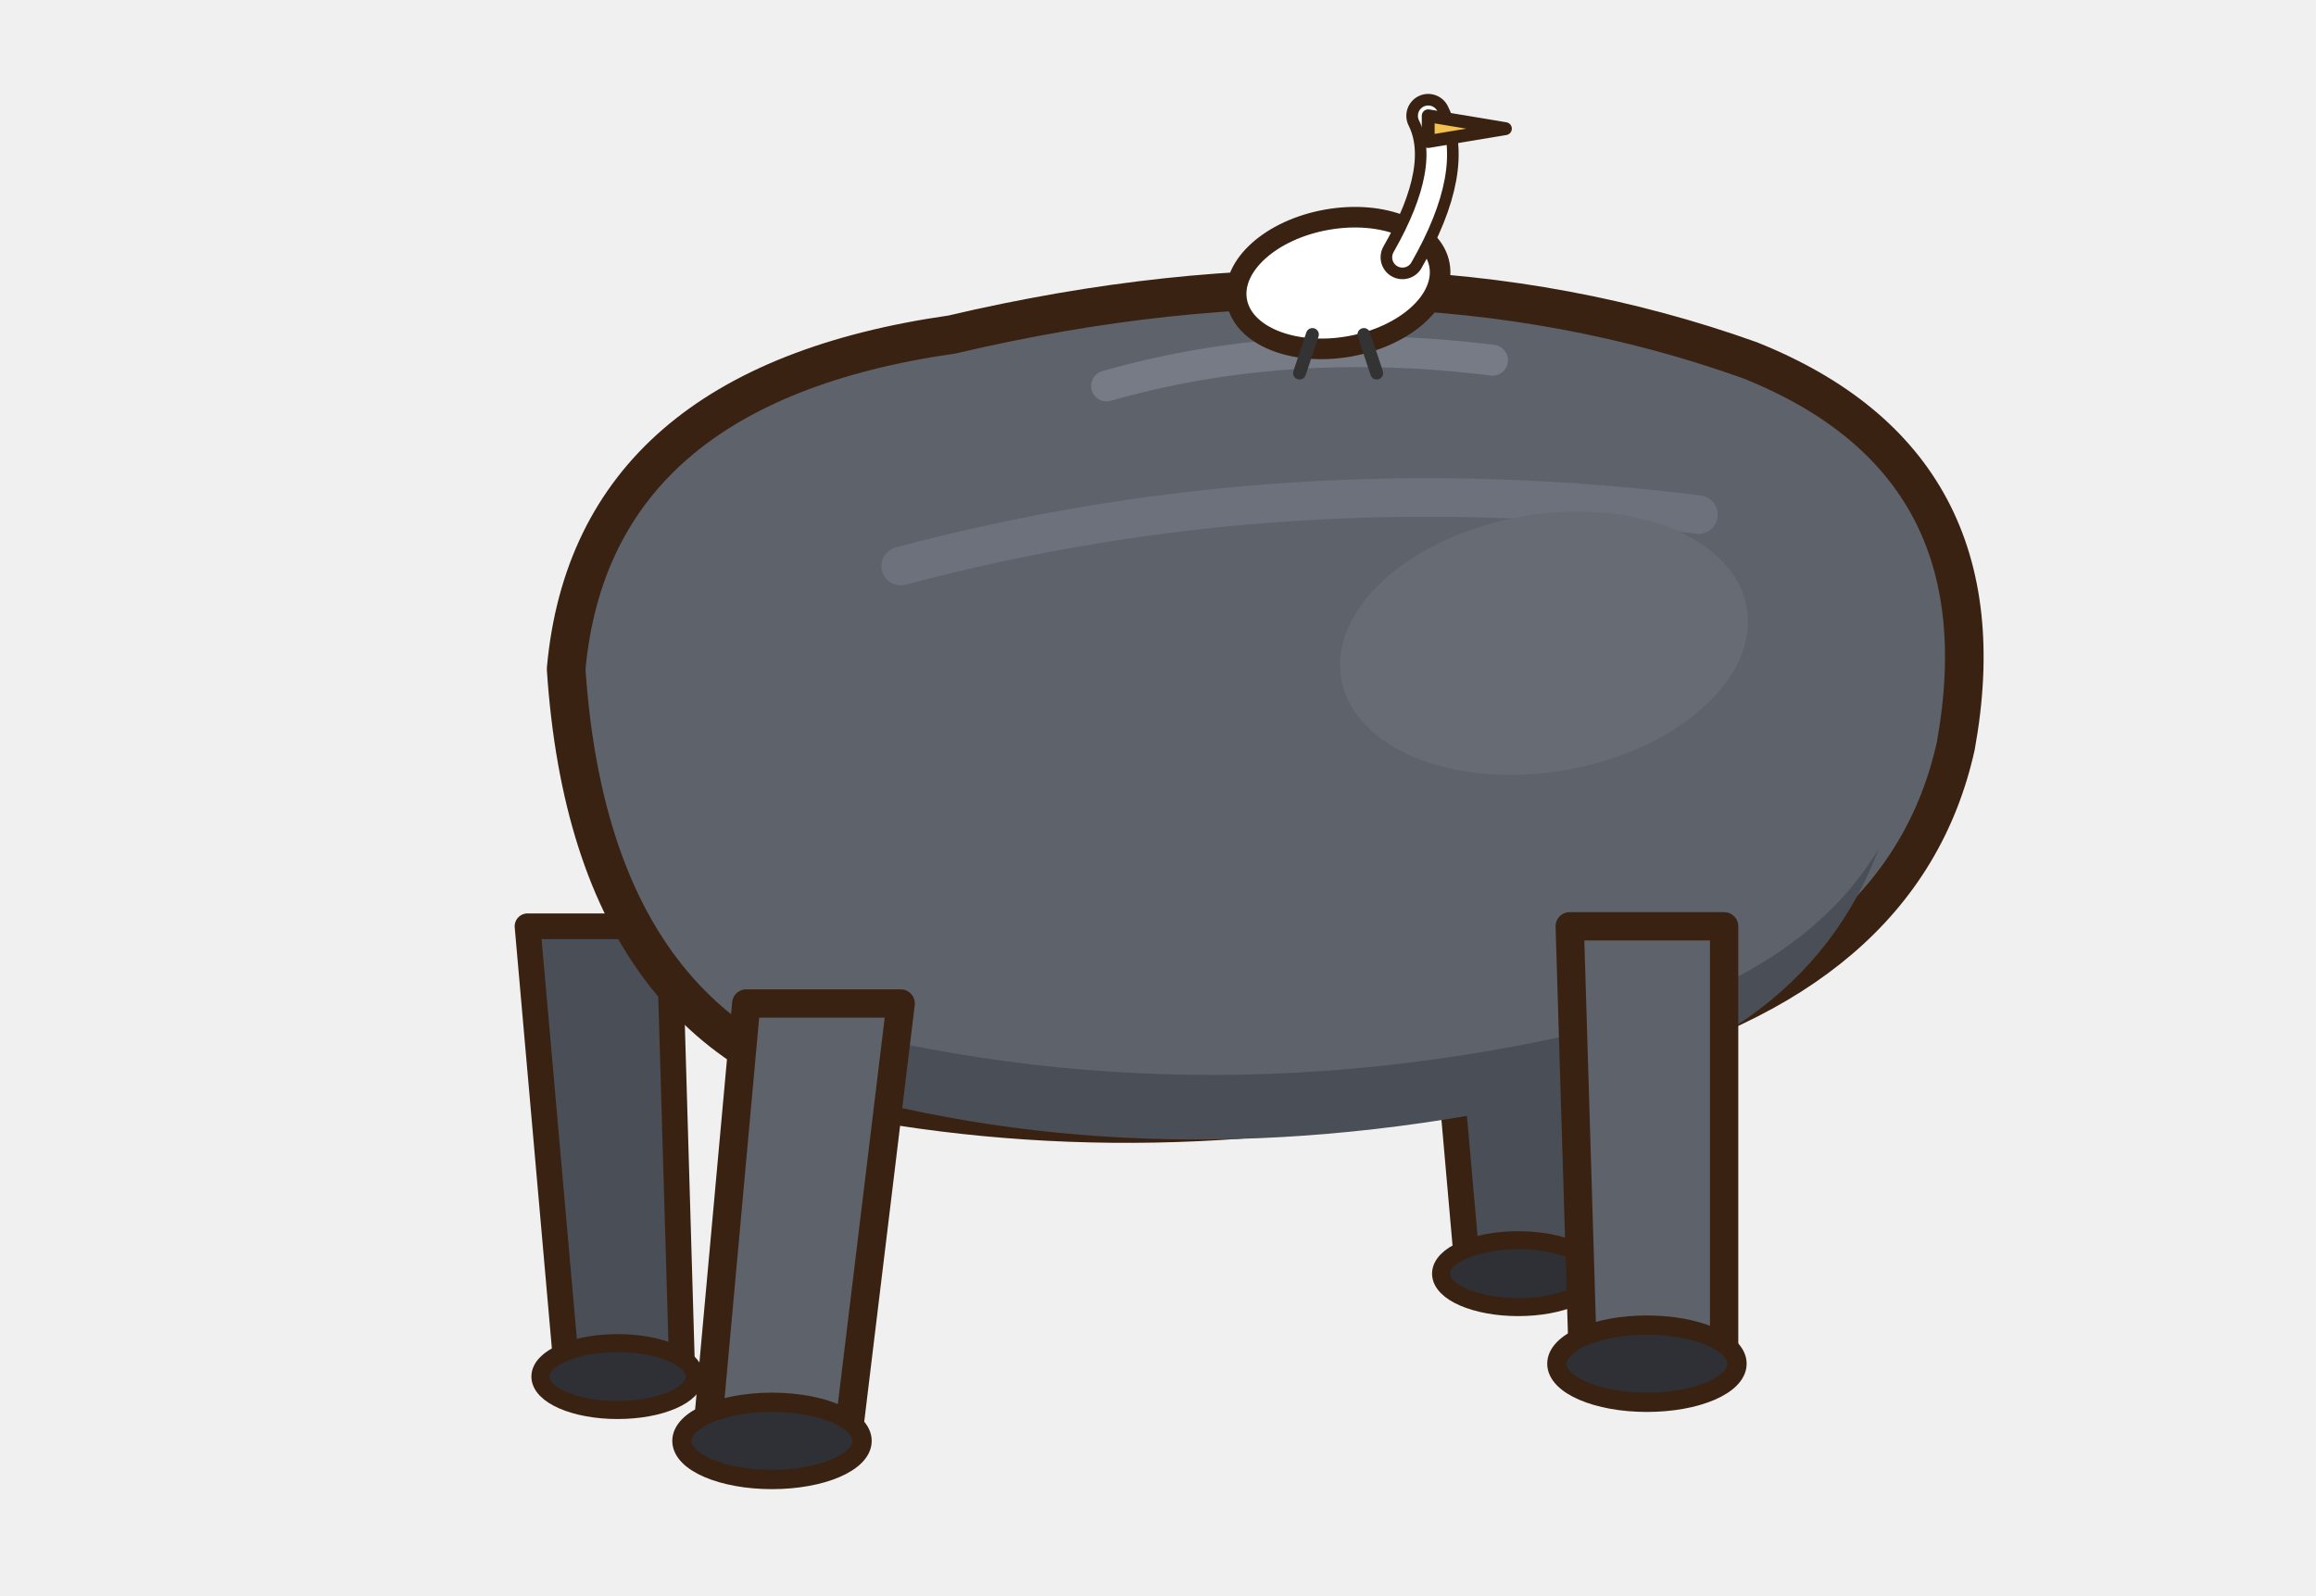
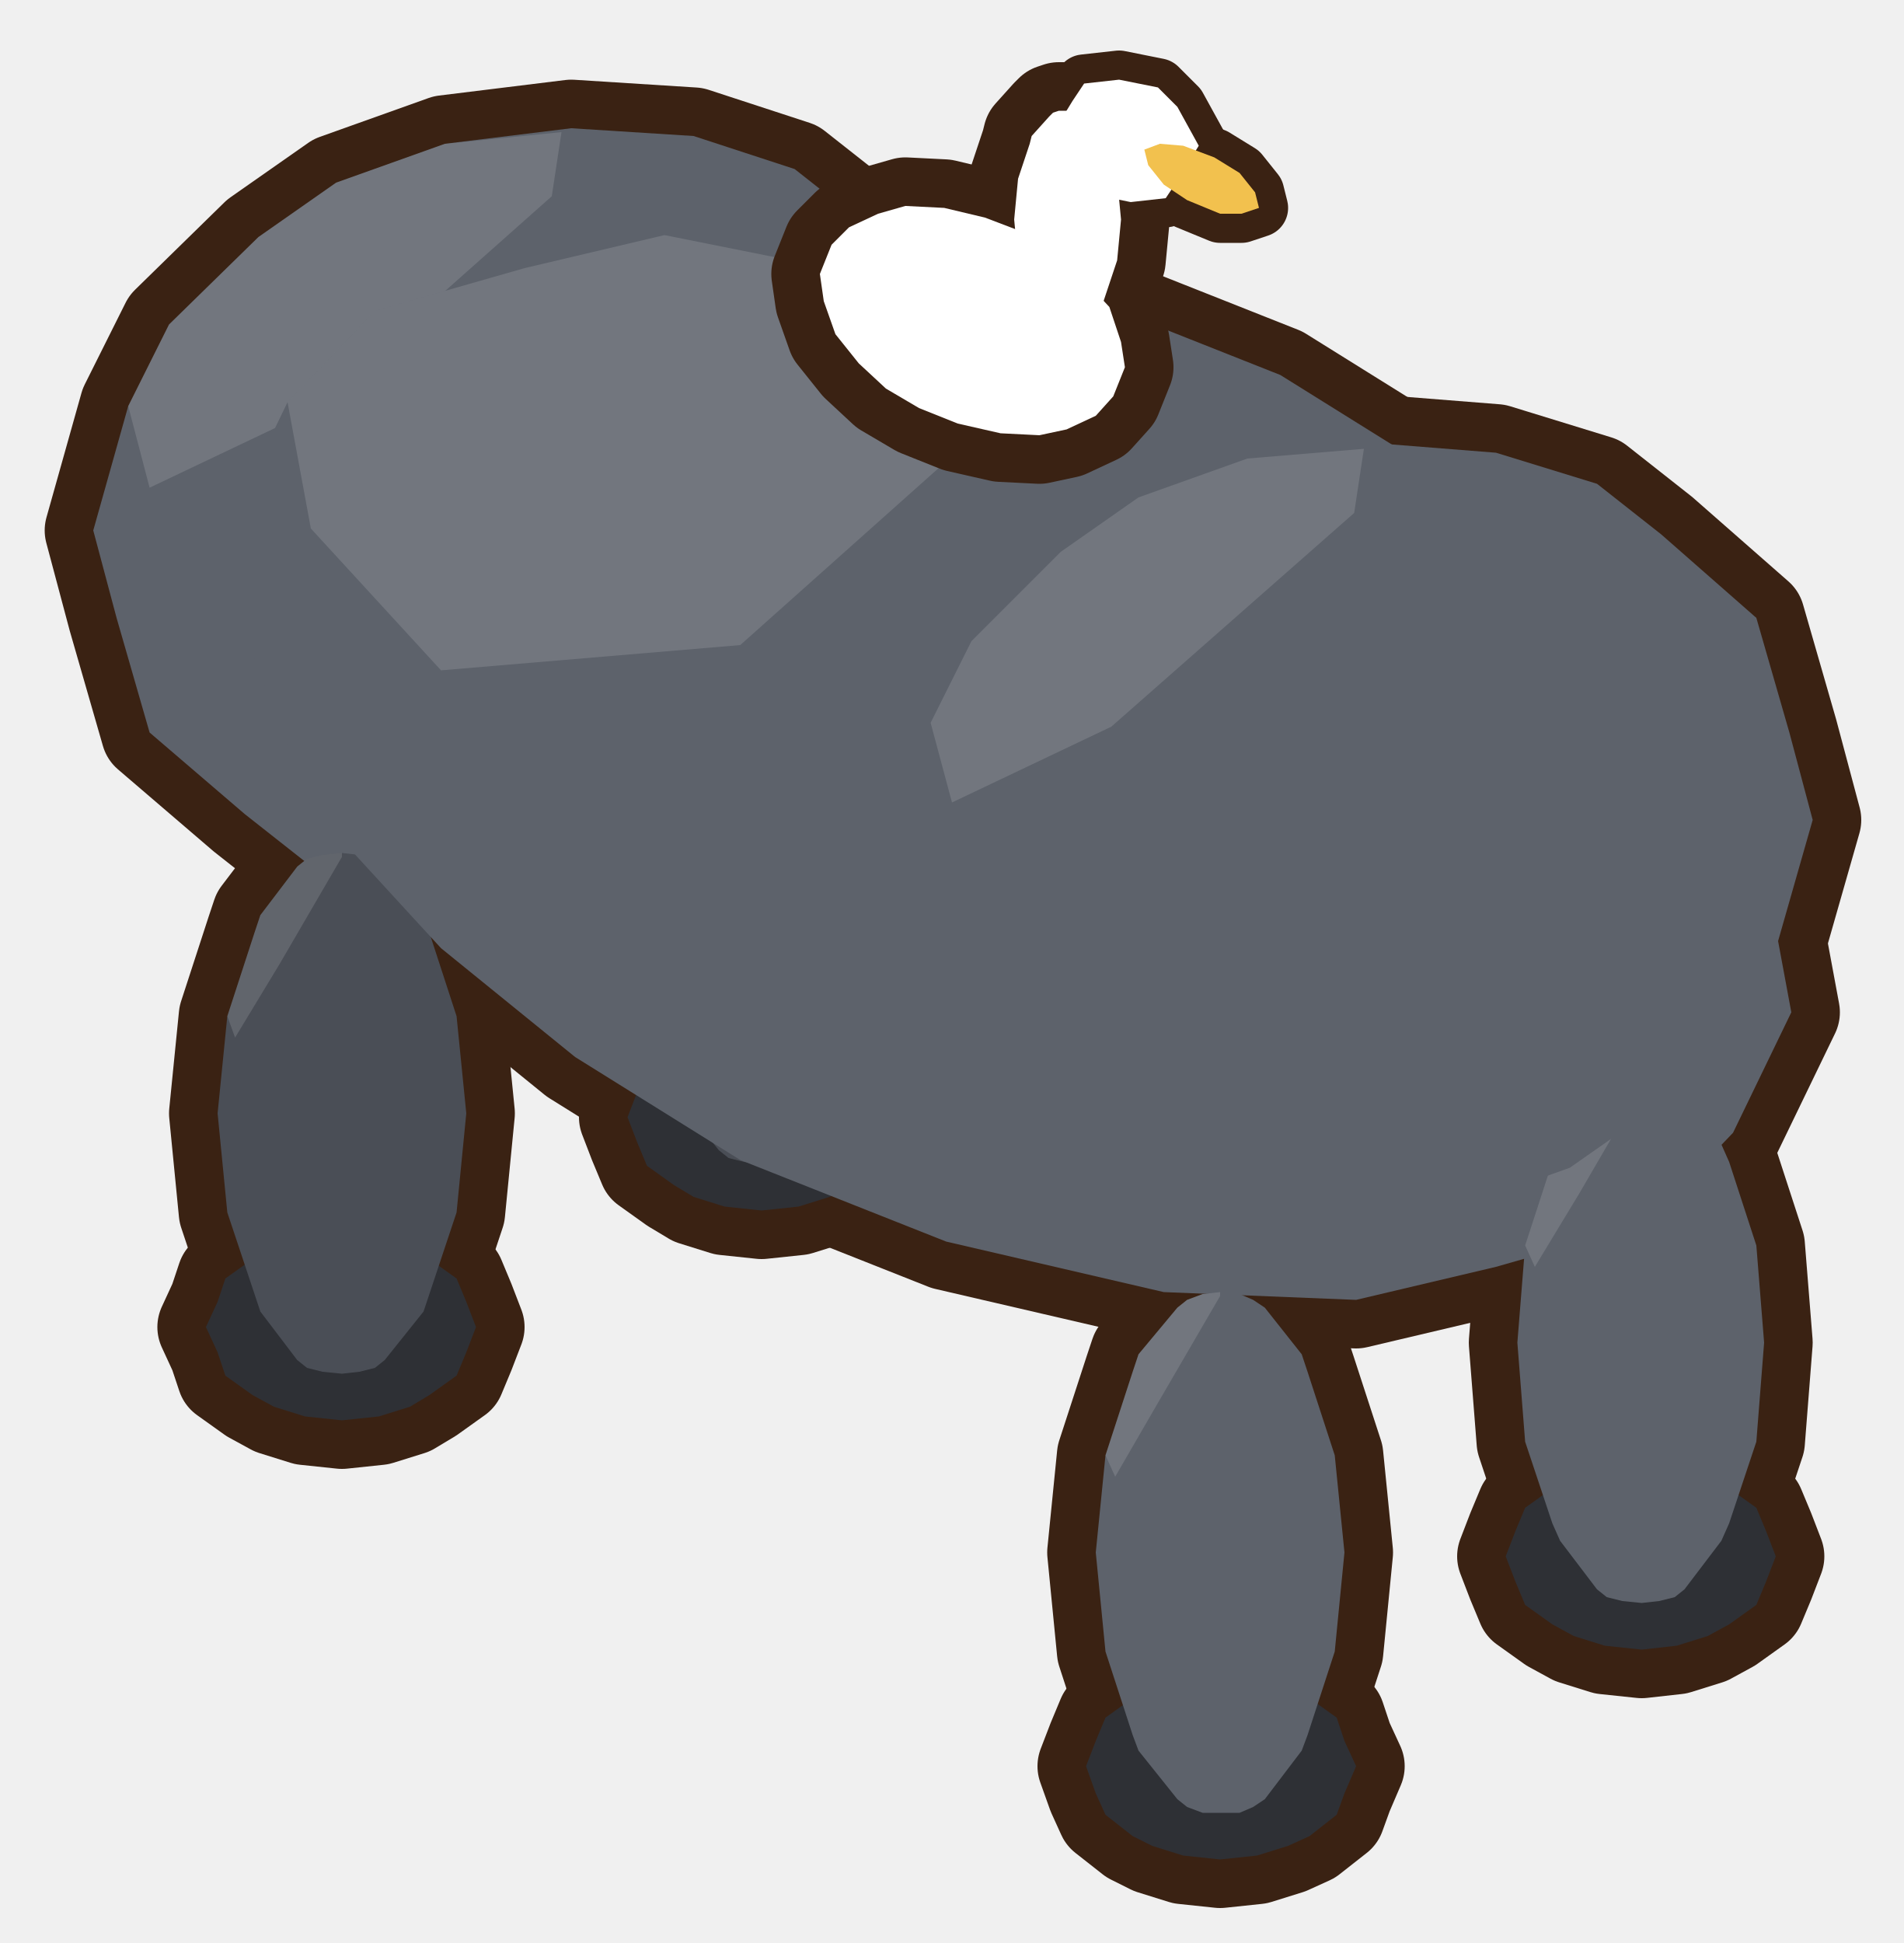
- <svg xmlns="http://www.w3.org/2000/svg" viewBox="0 0 180 124" width="180" height="124">
-   <g stroke-linejoin="round" stroke-linecap="round">
-     <path d="M41 72L44 106H53L52 72Z" fill="#4a4e56" stroke="#3a2213" stroke-width="2" />
-     <ellipse cx="48" cy="107" rx="6" ry="2.6" fill="#2e3035" stroke="#3a2213" stroke-width="1.4" />
-     <path d="M111 64L114 98H123L122 64Z" fill="#4a4e56" stroke="#3a2213" stroke-width="2" />
-     <ellipse cx="118" cy="99" rx="6" ry="2.6" fill="#2e3035" stroke="#3a2213" stroke-width="1.4" />
-     <path d="M44 52Q46 30 74 26Q108 18 136 28Q156 36 152 58Q148 76 124 82Q96 90 70 86Q46 82 44 52Z" fill="#5d626b" stroke="#3a2213" stroke-width="3" />
-     <path d="M58 78Q90 88 124 80Q140 76 146 66Q140 82 118 86Q88 92 62 84Z" fill="#4a4e56" stroke="none" />
-     <path d="M70 44Q100 36 132 40" fill="none" stroke="#6c717b" stroke-width="3" />
-     <path d="M86 30q14 -4 30 -2" fill="none" stroke="#767b85" stroke-width="2.4" />
-     <ellipse cx="120" cy="50" rx="16" ry="10" fill="#666b74" stroke="none" transform="rotate(-10 120 50)" />
-     <path d="M58 78L55 111H66L70 78Z" fill="#5d626b" stroke="#3a2213" stroke-width="2.2" />
-     <ellipse cx="60" cy="112" rx="7" ry="3" fill="#2e3035" stroke="#3a2213" stroke-width="1.5" />
-     <path d="M122 72L123 105H134L134 72Z" fill="#5d626b" stroke="#3a2213" stroke-width="2.2" />
-     <ellipse cx="128" cy="106" rx="7" ry="3" fill="#2e3035" stroke="#3a2213" stroke-width="1.5" />
-     <g transform="translate(104 22)">
-       <ellipse cx="0" cy="0" rx="8" ry="5" fill="#fff" stroke="#3a2213" stroke-width="1.6" transform="rotate(-10 0 0)" />
-       <path d="M5 -2Q9 -9 7 -13" fill="none" stroke="#3a2213" stroke-width="3.4" />
-       <path d="M5 -2Q9 -9 7 -13" fill="none" stroke="#fff" stroke-width="1.6" />
-       <path d="M7 -13L13 -12L7 -11Z" fill="#f2c14e" stroke="#3a2213" stroke-width="1" />
-       <path d="M-2 4l-1 3M2 4l1 3" fill="none" stroke="#333" stroke-width="1" />
-     </g>
+ <svg xmlns="http://www.w3.org/2000/svg" viewBox="0 0 98 100" width="98" height="100">
+   <g transform="translate(52 78)">
+     <path d="M-19.7 -20.5L-19.2 -21.8L-18.7 -23L-17.3 -24L-16.3 -24.6L-14.7 -25.1L-12.8 -25.3L-10.9 -25.1L-9.3 -24.6L-8.2 -24L-6.8 -23L-6.4 -21.8L-5.8 -20.5L-6.4 -19.2L-6.8 -18L-8.2 -17L-9.3 -16.4L-10.9 -15.9L-12.8 -15.7L-14.7 -15.9L-16.3 -16.4L-17.3 -17L-18.7 -18L-19.2 -19.2Z" fill="#3a2213" stroke="#3a2213" stroke-width="5" stroke-linejoin="round" />
+     <path d="M-19.2 -31.5L-18.7 -36.6L-17.3 -40.8L-17 -41.7L-15 -44.2L-14.5 -44.6L-13.7 -44.8L-12.8 -44.9L-11.8 -44.8L-11.1 -44.6L-10.5 -44.2L-8.6 -41.7L-8.3 -40.8L-6.9 -36.6L-6.4 -31.5L-6.9 -26.5L-8.3 -22.2L-8.6 -21.3L-10.5 -18.8L-11.1 -18.4L-11.8 -18.2L-12.8 -18.1L-13.7 -18.2L-14.5 -18.4L-15 -18.8L-17 -21.3L-17.3 -22.2L-18.7 -26.5Z" fill="#3a2213" stroke="#3a2213" stroke-width="5" stroke-linejoin="round" />
+     <path d="M-47.2 -50.7L-45.4 -57.1L-43.3 -61.3L-38.7 -65.8L-34.7 -68.6L-29.1 -70.6L-22.6 -71.4L-16.3 -71L-11.1 -69.3L-7.8 -66.7L-2.9 -62.5L-1.2 -56.6L0 -52.1L-1.8 -45.7L-3.9 -41.5L-8.5 -37L-12.5 -34.2L-18.1 -32.2L-24.6 -31.4L-30.9 -31.8L-36.1 -33.5L-39.4 -36.1L-44.3 -40.3L-46 -46.2Z" fill="#3a2213" stroke="#3a2213" stroke-width="5" stroke-linejoin="round" />
+     <path d="M-41.4 -9.7L-40.8 -11L-40.4 -12.2L-39 -13.2L-37.9 -13.8L-36.3 -14.3L-34.4 -14.5L-32.5 -14.3L-30.9 -13.8L-29.9 -13.2L-28.5 -12.2L-28 -11L-27.5 -9.7L-28 -8.4L-28.5 -7.2L-29.9 -6.2L-30.9 -5.6L-32.5 -5.1L-34.4 -4.9L-36.3 -5.1L-37.9 -5.6L-39 -6.2L-40.4 -7.2L-40.8 -8.4Z" fill="#3a2213" stroke="#3a2213" stroke-width="5" stroke-linejoin="round" />
+     <path d="M-40.8 -20.7L-40.3 -25.7L-38.9 -30L-38.6 -30.9L-36.7 -33.4L-36.2 -33.8L-35.4 -34L-34.4 -34.1L-33.5 -34L-32.7 -33.8L-32.2 -33.4L-30.2 -30.9L-29.9 -30L-28.5 -25.7L-28 -20.7L-28.5 -15.6L-29.9 -11.4L-30.2 -10.5L-32.2 -8L-32.7 -7.6L-33.5 -7.4L-34.4 -7.3L-35.4 -7.4L-36.2 -7.6L-36.7 -8L-38.6 -10.5L-38.9 -11.4L-40.3 -15.6Z" fill="#3a2213" stroke="#3a2213" stroke-width="5" stroke-linejoin="round" />
+     <path d="M-40.2 -51.1L-37.2 -57.3L-32.7 -62L-25 -64.2L-17.8 -65.9L-7.9 -65.5L3.3 -62.9L13.9 -58.7L22.4 -53.4L29.3 -47.8L36 -40.5L38.9 -32.9L40.2 -25.9L37.2 -19.7L32.7 -15L25 -12.8L17.8 -11.1L7.9 -11.5L-3.3 -14.1L-13.9 -18.3L-22.4 -23.6L-29.3 -29.2L-36 -36.5L-38.9 -44.1Z" fill="#3a2213" stroke="#3a2213" stroke-width="5" stroke-linejoin="round" />
+     <path d="M25.5 2.1L26 0.8L26.5 -0.4L27.9 -1.4L29 -2L30.6 -2.5L32.5 -2.7L34.3 -2.5L35.9 -2L37 -1.4L38.4 -0.4L38.9 0.8L39.4 2.1L38.9 3.4L38.4 4.6L37 5.6L35.9 6.2L34.3 6.7L32.5 6.9L30.6 6.7L29 6.2L27.9 5.6L26.5 4.6L26 3.4Z" fill="#3a2213" stroke="#3a2213" stroke-width="5" stroke-linejoin="round" />
+     <path d="M26.1 -8.9L26.5 -13.9L27.9 -18.2L28.3 -19.1L30.2 -21.6L30.7 -22L31.5 -22.2L32.5 -22.3L33.4 -22.2L34.2 -22L34.7 -21.6L36.6 -19.1L37 -18.2L38.4 -13.9L38.8 -8.9L38.4 -3.8L37 0.4L36.6 1.3L34.7 3.8L34.2 4.2L33.4 4.4L32.5 4.5L31.5 4.4L30.7 4.2L30.2 3.8L28.3 1.3L27.9 0.4L26.5 -3.8Z" fill="#3a2213" stroke="#3a2213" stroke-width="5" stroke-linejoin="round" />
+     <path d="M-5.9 -34.5L-4.1 -40.8L-2 -45L2.6 -49.6L6.6 -52.4L12.2 -54.4L18.7 -55.2L25 -54.7L30.2 -53.1L33.5 -50.5L38.4 -46.2L40.1 -40.3L41.3 -35.8L39.5 -29.5L37.4 -25.2L32.8 -20.7L28.8 -17.9L23.2 -15.9L16.7 -15.1L10.4 -15.6L5.2 -17.2L1.9 -19.8L-3 -24.1L-4.7 -30Z" fill="#3a2213" stroke="#3a2213" stroke-width="5" stroke-linejoin="round" />
+     <path d="M3.9 12.9L4.4 11.6L4.9 10.4L6.3 9.4L7.3 8.9L8.9 8.3L10.8 8.1L12.7 8.3L14.3 8.9L15.4 9.4L16.8 10.4L17.2 11.6L17.8 12.9L17.2 14.3L16.8 15.4L15.4 16.5L14.3 17L12.7 17.5L10.8 17.7L8.9 17.5L7.3 17L6.3 16.5L4.9 15.4L4.4 14.3Z" fill="#3a2213" stroke="#3a2213" stroke-width="5" stroke-linejoin="round" />
+     <path d="M4.4 1.9L4.9 -3.1L6.3 -7.4L6.6 -8.3L8.6 -10.7L9.1 -11.1L9.9 -11.4L10.8 -11.5L11.8 -11.4L12.5 -11.1L13.1 -10.7L15 -8.3L15.3 -7.4L16.7 -3.1L17.2 1.9L16.7 7L15.3 11.3L15 12.1L13.1 14.6L12.5 15L11.8 15.3L10.8 15.3L9.9 15.3L9.1 15L8.6 14.6L6.6 12.1L6.3 11.3L4.9 7Z" fill="#3a2213" stroke="#3a2213" stroke-width="5" stroke-linejoin="round" />
+     <path d="M-19.7 -20.5L-19.2 -21.8L-18.7 -23L-17.3 -24L-16.3 -24.6L-14.7 -25.1L-12.8 -25.3L-10.9 -25.1L-9.3 -24.6L-8.2 -24L-6.8 -23L-6.4 -21.8L-5.8 -20.5L-6.4 -19.2L-6.8 -18L-8.2 -17L-9.3 -16.4L-10.9 -15.9L-12.8 -15.7L-14.7 -15.9L-16.3 -16.4L-17.3 -17L-18.7 -18L-19.2 -19.2Z" fill="#2e3035" />
+     <path d="M-19.2 -31.5L-18.7 -36.6L-17.3 -40.8L-17 -41.7L-15 -44.2L-14.5 -44.6L-13.7 -44.8L-12.8 -44.9L-11.8 -44.8L-11.1 -44.6L-10.5 -44.2L-8.6 -41.7L-8.3 -40.8L-6.9 -36.6L-6.4 -31.5L-6.9 -26.5L-8.3 -22.2L-8.6 -21.3L-10.5 -18.8L-11.1 -18.4L-11.8 -18.2L-12.8 -18.1L-13.7 -18.2L-14.5 -18.4L-15 -18.8L-17 -21.3L-17.3 -22.2L-18.7 -26.5Z" fill="#4a4e56" />
+     <path d="M-18.7 -36.6L-17.3 -40.8L-17 -41.7L-15 -44.2L-14.5 -44.6L-13.7 -44.8L-12.8 -44.9L-12.8 -44.7L-16 -39.2L-18.2 -35.4Z" fill="#fff" opacity=".13" />
+     <path d="M-47.2 -50.7L-45.4 -57.1L-43.3 -61.3L-38.7 -65.8L-34.7 -68.6L-29.1 -70.6L-22.6 -71.4L-16.3 -71L-11.1 -69.3L-7.8 -66.7L-2.9 -62.5L-1.2 -56.6L0 -52.1L-1.8 -45.7L-3.9 -41.5L-8.5 -37L-12.5 -34.2L-18.1 -32.2L-24.6 -31.4L-30.9 -31.8L-36.1 -33.5L-39.4 -36.1L-44.3 -40.3L-46 -46.2Z" fill="#5d626b" />
+     <path d="M-45.4 -57.1L-43.3 -61.3L-38.7 -65.8L-34.7 -68.6L-29.1 -70.6L-23.1 -71.2L-23.6 -67.9L-36.1 -56.8L-44.3 -52.9Z" fill="#fff" opacity=".13" />
+     <path d="M-41.4 -9.7L-40.8 -11L-40.4 -12.2L-39 -13.2L-37.9 -13.8L-36.3 -14.3L-34.4 -14.5L-32.5 -14.3L-30.9 -13.8L-29.9 -13.2L-28.5 -12.2L-28 -11L-27.5 -9.7L-28 -8.4L-28.5 -7.2L-29.9 -6.2L-30.9 -5.6L-32.5 -5.1L-34.4 -4.9L-36.3 -5.1L-37.9 -5.6L-39 -6.2L-40.4 -7.2L-40.8 -8.4Z" fill="#2e3035" />
+     <path d="M-40.8 -20.7L-40.3 -25.7L-38.9 -30L-38.6 -30.9L-36.7 -33.4L-36.2 -33.8L-35.4 -34L-34.4 -34.1L-33.5 -34L-32.7 -33.8L-32.2 -33.4L-30.2 -30.9L-29.9 -30L-28.5 -25.7L-28 -20.7L-28.5 -15.6L-29.9 -11.4L-30.2 -10.5L-32.2 -8L-32.7 -7.6L-33.5 -7.4L-34.4 -7.3L-35.4 -7.4L-36.2 -7.6L-36.7 -8L-38.6 -10.5L-38.9 -11.4L-40.3 -15.6Z" fill="#4a4e56" />
+     <path d="M-40.3 -25.7L-38.9 -30L-38.6 -30.9L-36.7 -33.4L-36.2 -33.8L-35.4 -34L-34.4 -34.1L-34.4 -33.9L-37.6 -28.4L-39.9 -24.6Z" fill="#fff" opacity=".13" />
+     <path d="M-40.2 -51.1L-37.2 -57.3L-32.7 -62L-25 -64.2L-17.8 -65.9L-7.9 -65.5L3.3 -62.9L13.9 -58.7L22.4 -53.4L29.3 -47.8L36 -40.5L38.9 -32.9L40.2 -25.9L37.2 -19.7L32.7 -15L25 -12.8L17.8 -11.1L7.9 -11.5L-3.3 -14.1L-13.9 -18.3L-22.4 -23.6L-29.3 -29.2L-36 -36.5L-38.9 -44.1Z" fill="#5d626b" />
+     <path d="M-37.2 -57.3L-32.7 -62L-25 -64.2L-17.8 -65.9L-4.3 -63.2L0 -57.2L-13.9 -44.8L-29.3 -43.5L-36 -50.8Z" fill="#fff" opacity=".13" />
+     <path d="M25.5 2.1L26 0.8L26.5 -0.4L27.9 -1.4L29 -2L30.6 -2.5L32.5 -2.7L34.3 -2.5L35.9 -2L37 -1.4L38.4 -0.4L38.9 0.8L39.4 2.1L38.9 3.4L38.4 4.6L37 5.6L35.9 6.2L34.3 6.7L32.5 6.9L30.6 6.7L29 6.2L27.9 5.6L26.5 4.6L26 3.4Z" fill="#2e3035" />
+     <path d="M26.1 -8.9L26.5 -13.9L27.9 -18.2L28.3 -19.1L30.2 -21.6L30.7 -22L31.5 -22.2L32.5 -22.3L33.4 -22.2L34.2 -22L34.7 -21.6L36.6 -19.1L37 -18.2L38.4 -13.9L38.8 -8.9L38.4 -3.8L37 0.4L36.6 1.3L34.7 3.8L34.2 4.2L33.4 4.4L32.5 4.5L31.5 4.4L30.7 4.2L30.2 3.8L28.3 1.3L27.9 0.4L26.5 -3.8Z" fill="#5d626b" />
+     <path d="M26.5 -13.9L27.9 -18.2L28.3 -19.1L30.2 -21.6L30.7 -22L31.5 -22.2L32.5 -22.3L32.5 -22.1L29.3 -16.6L27 -12.8Z" fill="#fff" opacity=".13" />
+     <path d="M-5.9 -34.5L-4.1 -40.8L-2 -45L2.6 -49.6L6.6 -52.4L12.2 -54.4L18.7 -55.2L25 -54.7L30.2 -53.1L33.5 -50.5L38.4 -46.2L40.1 -40.3L41.3 -35.8L39.5 -29.5L37.4 -25.2L32.8 -20.7L28.8 -17.9L23.2 -15.9L16.7 -15.1L10.4 -15.6L5.2 -17.2L1.9 -19.8L-3 -24.1L-4.7 -30Z" fill="#5d626b" />
+     <path d="M-4.1 -40.8L-2 -45L2.6 -49.6L6.6 -52.4L12.2 -54.4L18.2 -54.9L17.7 -51.6L5.2 -40.6L-3 -36.7Z" fill="#fff" opacity=".13" />
+     <path d="M3.9 12.9L4.4 11.6L4.9 10.4L6.3 9.4L7.3 8.9L8.9 8.3L10.8 8.1L12.7 8.3L14.3 8.9L15.4 9.4L16.8 10.4L17.2 11.6L17.8 12.9L17.2 14.3L16.8 15.4L15.4 16.5L14.3 17L12.7 17.5L10.8 17.7L8.9 17.5L7.3 17L6.3 16.5L4.9 15.4L4.4 14.3Z" fill="#2e3035" />
+     <path d="M4.4 1.9L4.9 -3.1L6.3 -7.4L6.6 -8.3L8.6 -10.7L9.1 -11.1L9.9 -11.4L10.8 -11.5L11.8 -11.4L12.5 -11.1L13.1 -10.7L15 -8.3L15.3 -7.4L16.7 -3.1L17.2 1.9L16.7 7L15.3 11.3L15 12.1L13.1 14.6L12.5 15L11.8 15.3L10.8 15.3L9.9 15.3L9.1 15L8.6 14.6L6.6 12.1L6.3 11.3L4.9 7Z" fill="#5d626b" />
+     <path d="M4.9 -3.1L6.3 -7.4L6.6 -8.3L8.6 -10.7L9.1 -11.1L9.9 -11.4L10.8 -11.5L10.8 -11.3L7.6 -5.8L5.4 -2Z" fill="#fff" opacity=".13" />
+     <path d="M-9.8 -63.9L-9.2 -65.4L-8.3 -66.3L-6.8 -67L-5.4 -67.4L-3.4 -67.3L-1.3 -66.8L0.8 -66L2.5 -64.9L3.8 -63.6L5.1 -62.2L5.7 -60.4L5.9 -59.1L5.3 -57.6L4.4 -56.6L2.9 -55.9L1.5 -55.6L-0.5 -55.7L-2.7 -56.2L-4.7 -57L-6.4 -58L-7.8 -59.3L-9 -60.8L-9.6 -62.5Z" fill="#3a2213" stroke="#3a2213" stroke-width="5" stroke-linejoin="round" />
+     <path d="M0.2 -66.7L0.4 -68.8L1 -70.6L1.1 -71L2 -72L2.2 -72.2L2.5 -72.3L3 -72.3L3.4 -72.3L3.7 -72.2L3.9 -72L4.8 -71L4.9 -70.6L5.5 -68.8L5.7 -66.7L5.5 -64.6L4.9 -62.8L4.8 -62.5L3.9 -61.4L3.7 -61.3L3.4 -61.2L3 -61.1L2.5 -61.2L2.2 -61.3L2 -61.4L1.1 -62.5L1 -62.8L0.4 -64.6Z" fill="#3a2213" stroke="#3a2213" stroke-width="5" stroke-linejoin="round" />
+     <path d="M2.1 -71L3.2 -72.8L3.8 -73.7L5.6 -73.9L7.6 -73.5L8.6 -72.5L9.7 -70.5L8.6 -68.7L8 -67.8L6.2 -67.6L4.2 -68L3.2 -69Z" fill="#3a2213" stroke="#3a2213" stroke-width="3" stroke-linejoin="round" />
+     <path d="M6.9 -70.3L7.7 -70.6L8.9 -70.5L10.5 -69.9L11.8 -69.1L12.6 -68.1L12.8 -67.3L11.9 -67L10.8 -67L9.1 -67.7L7.9 -68.5L7.1 -69.5Z" fill="#3a2213" stroke="#3a2213" stroke-width="3" stroke-linejoin="round" />
+     <path d="M-9.8 -63.9L-9.2 -65.4L-8.3 -66.3L-6.8 -67L-5.4 -67.4L-3.4 -67.3L-1.3 -66.8L0.8 -66L2.5 -64.9L3.8 -63.6L5.1 -62.2L5.7 -60.4L5.9 -59.1L5.3 -57.6L4.4 -56.6L2.9 -55.9L1.5 -55.6L-0.5 -55.7L-2.7 -56.2L-4.7 -57L-6.4 -58L-7.8 -59.3L-9 -60.8L-9.6 -62.5Z" fill="#fff" />
+     <path d="M-9.2 -65.4L-8.3 -66.3L-6.8 -67L-5.4 -67.4L-2.8 -67L-2 -65.9L-4.7 -63.2L-7.8 -62.7L-9 -64.1Z" fill="#fff" opacity=".13" />
+     <path d="M0.2 -66.7L0.4 -68.8L1 -70.6L1.1 -71L2 -72L2.2 -72.2L2.5 -72.3L3 -72.3L3.4 -72.3L3.7 -72.2L3.9 -72L4.8 -71L4.9 -70.6L5.5 -68.8L5.7 -66.7L5.5 -64.6L4.9 -62.8L4.8 -62.5L3.9 -61.4L3.7 -61.3L3.4 -61.2L3 -61.1L2.5 -61.2L2.2 -61.3L2 -61.4L1.1 -62.5L1 -62.8L0.4 -64.6Z" fill="#fff" />
+     <path d="M2.1 -71L3.2 -72.8L3.8 -73.7L5.6 -73.9L7.6 -73.5L8.6 -72.5L9.7 -70.5L8.6 -68.7L8 -67.8L6.2 -67.6L4.2 -68L3.2 -69Z" fill="#fff" />
+     <path d="M6.9 -70.3L7.7 -70.6L8.9 -70.5L10.5 -69.9L11.8 -69.1L12.6 -68.1L12.8 -67.3L11.9 -67L10.8 -67L9.1 -67.7L7.9 -68.5L7.1 -69.5Z" fill="#f2c14e" />
  </g>
</svg>
